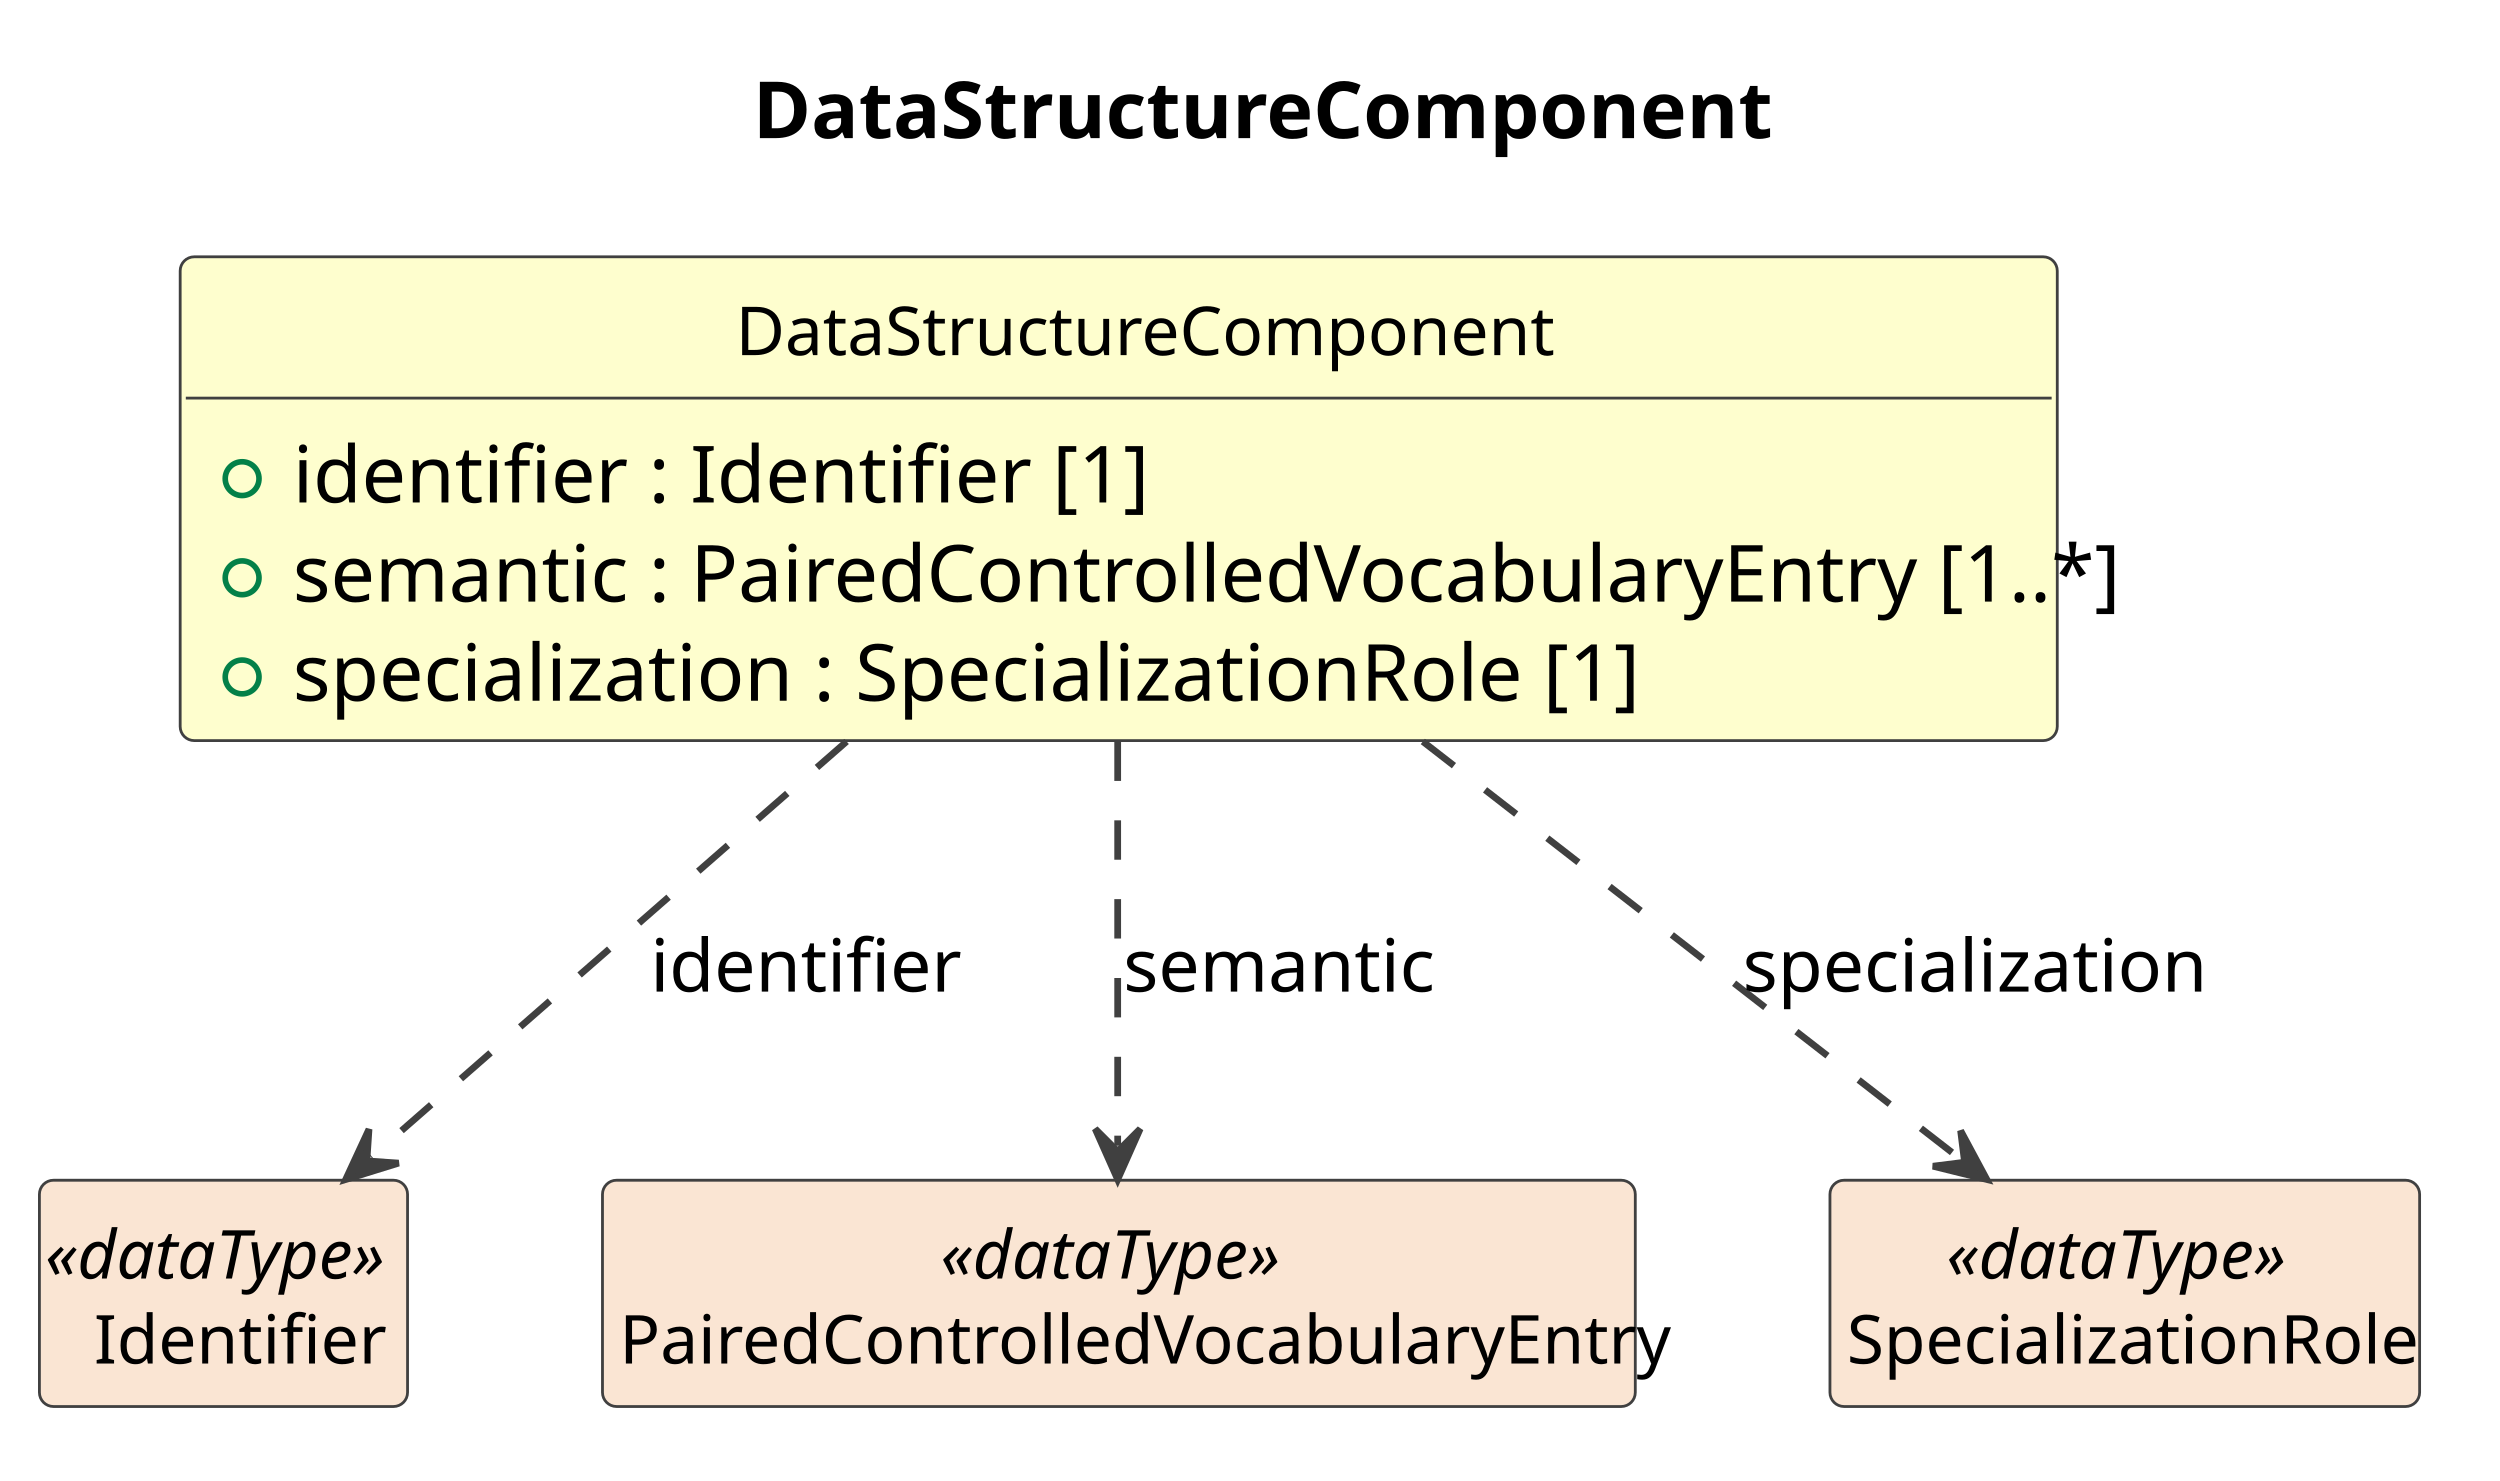
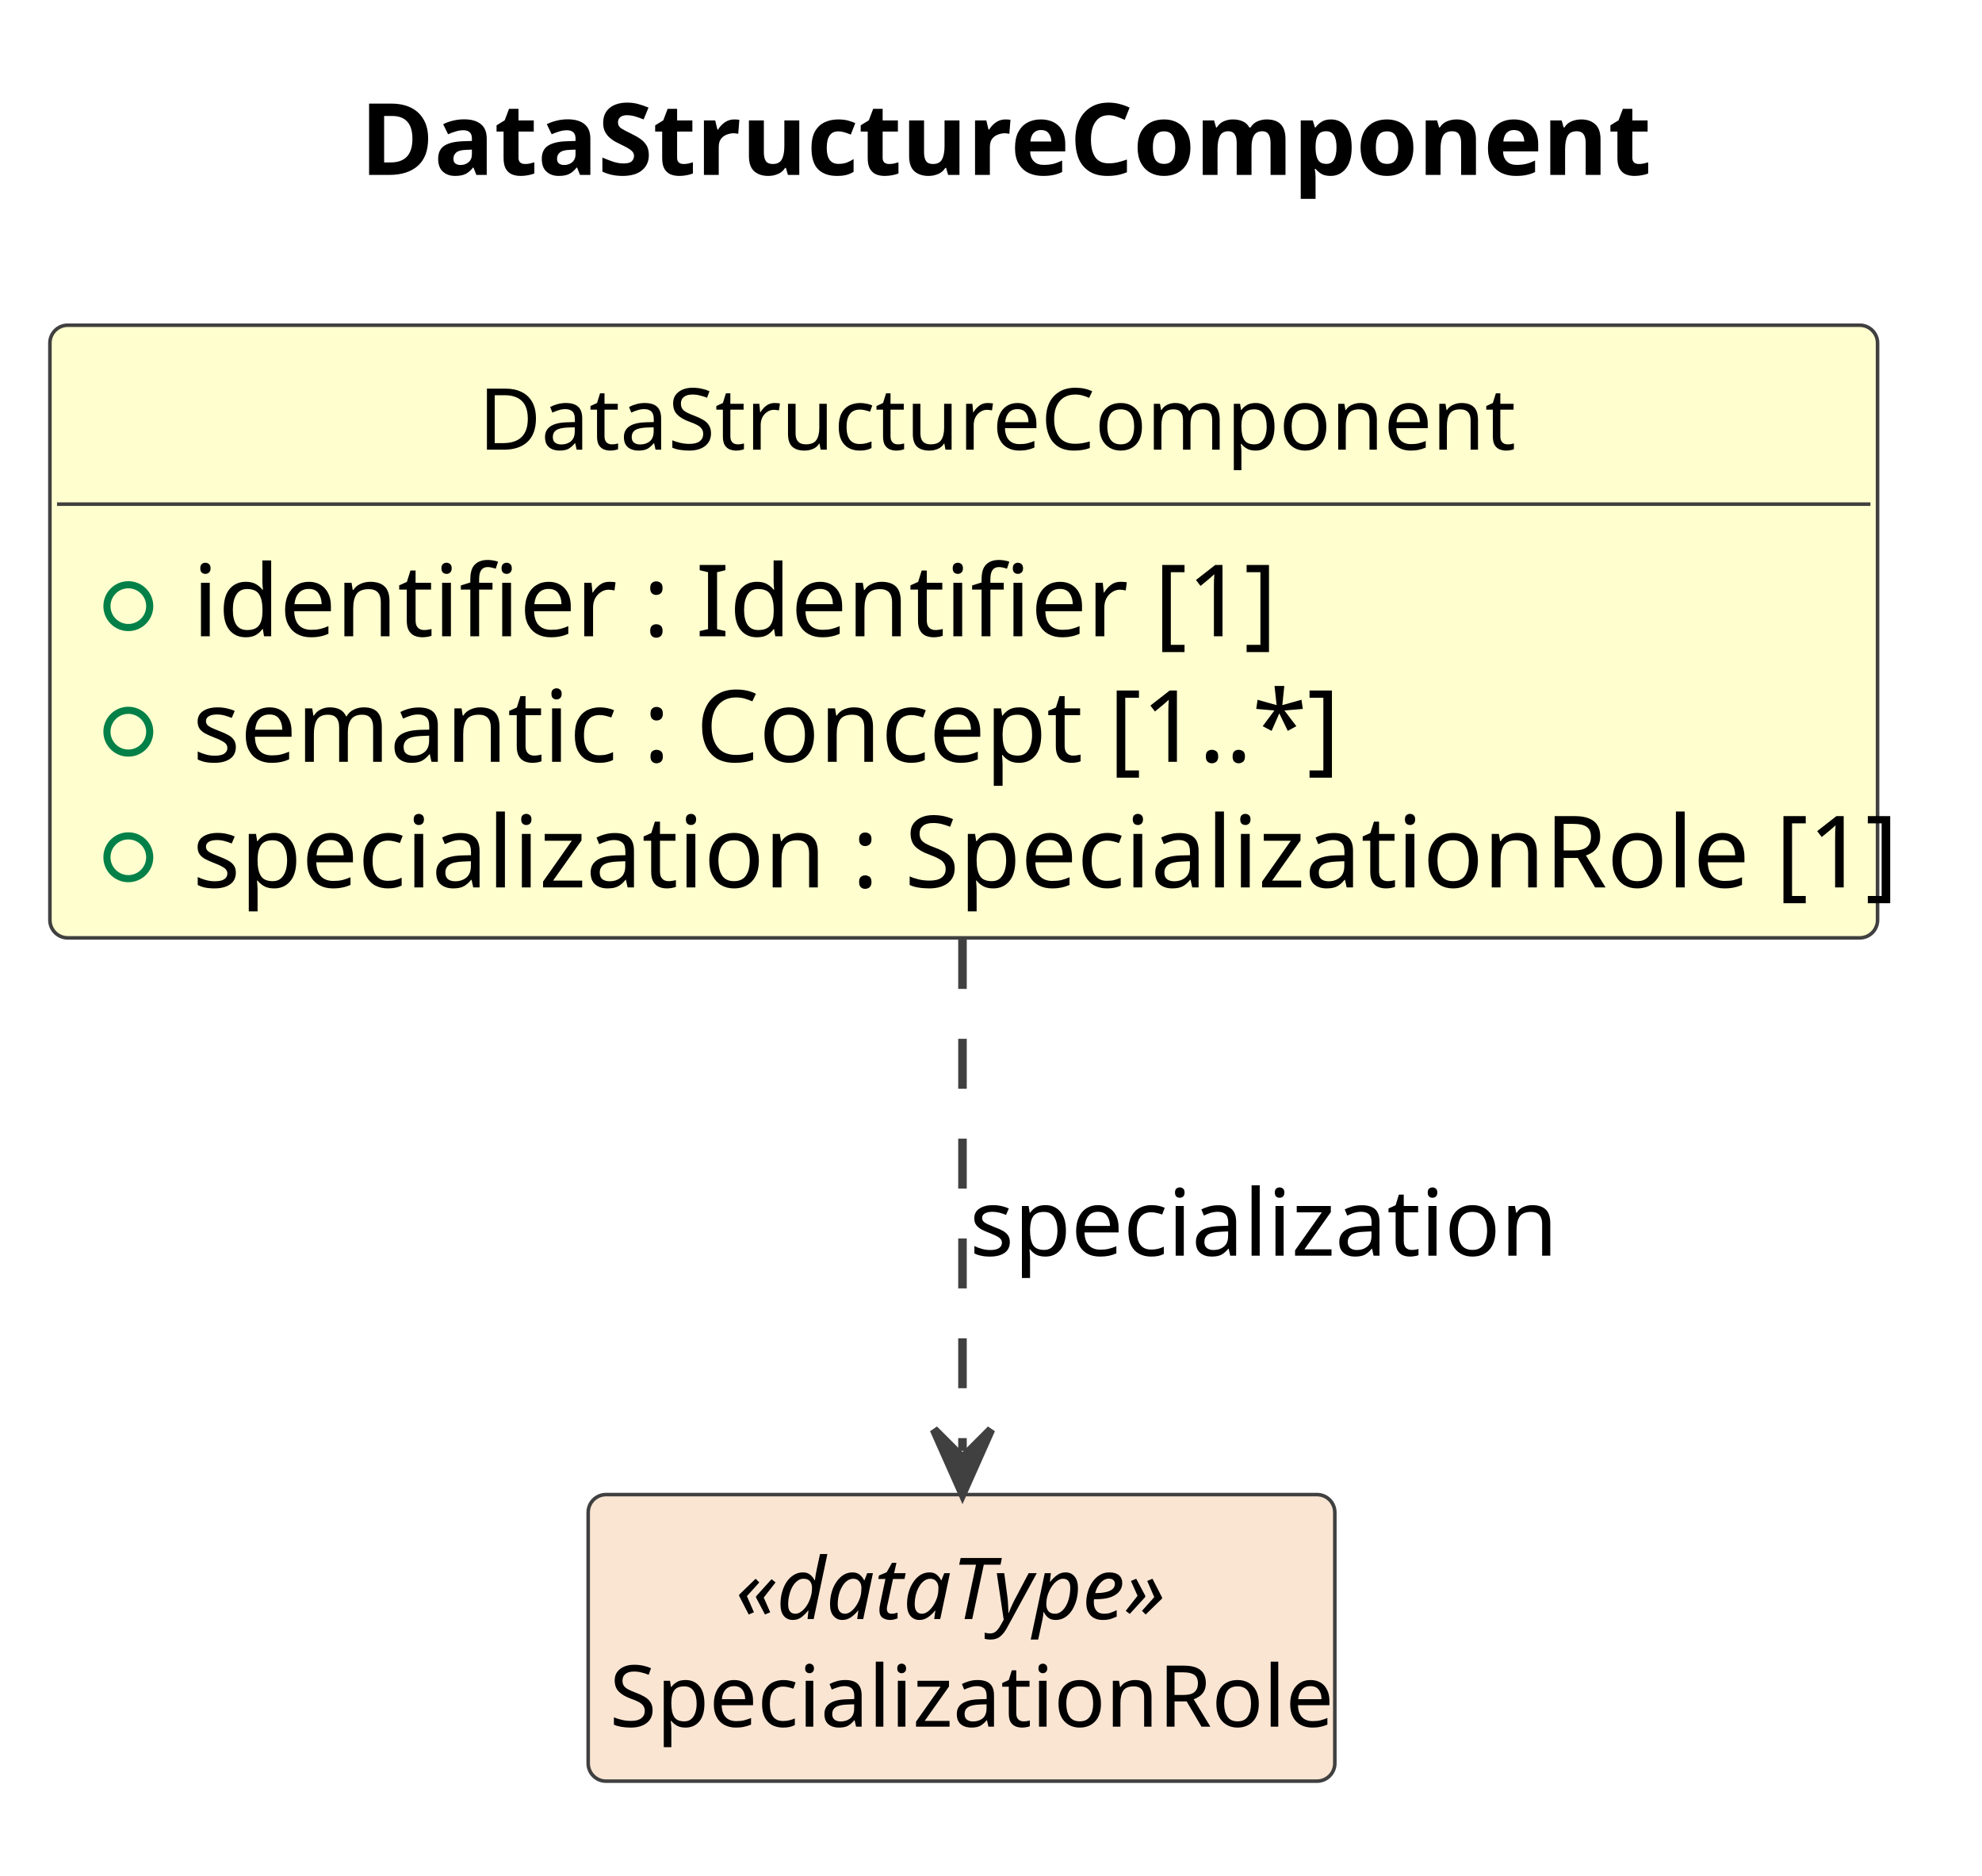
- <svg xmlns="http://www.w3.org/2000/svg" contentStyleType="text/css" data-diagram-type="CLASS" height="263px" preserveAspectRatio="none" style="width:444px;height:263px;background:#FFFFFF;" version="1.1" viewBox="0 0 444 263" width="444px" zoomAndPan="magnify">
+ <svg xmlns="http://www.w3.org/2000/svg" contentStyleType="text/css" data-diagram-type="CLASS" height="263px" preserveAspectRatio="none" style="width:278px;height:263px;background:#FFFFFF;" version="1.1" viewBox="0 0 278 263" width="278px" zoomAndPan="magnify">
  <defs />
  <g>
    <g class="title" data-source-line="1">
-       <text fill="#000000" font-family="sans-serif" font-size="14" font-weight="700" lengthAdjust="spacing" textLength="170.345" x="133.69" y="24.533">DataStructureComponent</text>
+       <text fill="#000000" font-family="sans-serif" font-size="14" font-weight="700" lengthAdjust="spacing" textLength="170.345" x="50.503" y="24.533">DataStructureComponent</text>
    </g>
    <g class="entity" data-qualified-name="DataStructureComponent" data-source-line="12" id="ent0002">
-       <rect fill="#FEFECE" height="85.922" rx="2.5" ry="2.5" style="stroke:#404040;stroke-width:0.5;" width="333.371" x="32" y="45.609" />
-       <text fill="#000000" font-family="sans-serif" font-size="12" lengthAdjust="spacing" textLength="136.072" x="130.649" y="63.066">DataStructureComponent</text>
-       <line style="stroke:#404040;stroke-width:0.5;" x1="33" x2="364.371" y1="70.703" y2="70.703" />
+       <rect fill="#FEFECE" height="85.922" rx="2.5" ry="2.5" style="stroke:#404040;stroke-width:0.5;" width="256.351" x="7" y="45.609" />
+       <text fill="#000000" font-family="sans-serif" font-size="12" lengthAdjust="spacing" textLength="136.072" x="67.139" y="63.066">DataStructureComponent</text>
+       <line style="stroke:#404040;stroke-width:0.5;" x1="8" x2="262.351" y1="70.703" y2="70.703" />
      <g data-visibility-modifier="PUBLIC_FIELD">
-         <ellipse cx="43" cy="85.008" fill="none" rx="3" ry="3" style="stroke:#038048;stroke-width:1;" />
+         <ellipse cx="18" cy="85.008" fill="none" rx="3" ry="3" style="stroke:#038048;stroke-width:1;" />
      </g>
-       <text fill="#000000" font-family="sans-serif" font-size="14" lengthAdjust="spacing" textLength="137.737" x="52" y="89.236">identifier : Identifier [1]</text>
+       <text fill="#000000" font-family="sans-serif" font-size="14" lengthAdjust="spacing" textLength="137.737" x="27" y="89.236">identifier : Identifier [1]</text>
      <g data-visibility-modifier="PUBLIC_FIELD">
-         <ellipse cx="43" cy="102.617" fill="none" rx="3" ry="3" style="stroke:#038048;stroke-width:1;" />
+         <ellipse cx="18" cy="102.617" fill="none" rx="3" ry="3" style="stroke:#038048;stroke-width:1;" />
      </g>
-       <text fill="#000000" font-family="sans-serif" font-size="14" lengthAdjust="spacing" textLength="307.371" x="52" y="106.846">semantic : PairedControlledVocabularyEntry [1..*]</text>
+       <text fill="#000000" font-family="sans-serif" font-size="14" lengthAdjust="spacing" textLength="152.517" x="27" y="106.846">semantic : Concept [1..*]</text>
      <g data-visibility-modifier="PUBLIC_FIELD">
-         <ellipse cx="43" cy="120.227" fill="none" rx="3" ry="3" style="stroke:#038048;stroke-width:1;" />
+         <ellipse cx="18" cy="120.227" fill="none" rx="3" ry="3" style="stroke:#038048;stroke-width:1;" />
      </g>
-       <text fill="#000000" font-family="sans-serif" font-size="14" lengthAdjust="spacing" textLength="230.351" x="52" y="124.455">specialization : SpecializationRole [1]</text>
+       <text fill="#000000" font-family="sans-serif" font-size="14" lengthAdjust="spacing" textLength="230.351" x="27" y="124.455">specialization : SpecializationRole [1]</text>
    </g>
-     <g class="entity" data-qualified-name="Identifier" data-source-line="17" id="ent0003">
-       <rect fill="#FAE5D3" height="40.188" rx="2.5" ry="2.5" style="stroke:#404040;stroke-width:0.5;" width="65.381" x="7" y="209.609" />
-       <text fill="#000000" font-family="sans-serif" font-size="12" font-style="italic" lengthAdjust="spacing" textLength="63.381" x="8" y="227.066">«dataType»</text>
-       <text fill="#000000" font-family="sans-serif" font-size="12" lengthAdjust="spacing" textLength="46.025" x="16.678" y="242.16">Identifier</text>
-     </g>
-     <g class="entity" data-qualified-name="PairedControlledVocabularyEntry" data-source-line="19" id="ent0005">
-       <rect fill="#FAE5D3" height="40.188" rx="2.5" ry="2.5" style="stroke:#404040;stroke-width:0.5;" width="183.428" x="107" y="209.609" />
-       <text fill="#000000" font-family="sans-serif" font-size="12" font-style="italic" lengthAdjust="spacing" textLength="63.381" x="167.023" y="227.066">«dataType»</text>
-       <text fill="#000000" font-family="sans-serif" font-size="12" lengthAdjust="spacing" textLength="177.428" x="110" y="242.16">PairedControlledVocabularyEntry</text>
-     </g>
-     <g class="entity" data-qualified-name="SpecializationRole" data-source-line="21" id="ent0007">
-       <rect fill="#FAE5D3" height="40.188" rx="2.5" ry="2.5" style="stroke:#404040;stroke-width:0.5;" width="104.725" x="325" y="209.609" />
-       <text fill="#000000" font-family="sans-serif" font-size="12" font-style="italic" lengthAdjust="spacing" textLength="63.381" x="345.672" y="227.066">«dataType»</text>
-       <text fill="#000000" font-family="sans-serif" font-size="12" lengthAdjust="spacing" textLength="98.725" x="328" y="242.16">SpecializationRole</text>
+     <g class="entity" data-qualified-name="SpecializationRole" data-source-line="17" id="ent0003">
+       <rect fill="#FAE5D3" height="40.188" rx="2.5" ry="2.5" style="stroke:#404040;stroke-width:0.5;" width="104.725" x="82.5" y="209.609" />
+       <text fill="#000000" font-family="sans-serif" font-size="12" font-style="italic" lengthAdjust="spacing" textLength="63.381" x="103.172" y="227.066">«dataType»</text>
+       <text fill="#000000" font-family="sans-serif" font-size="12" lengthAdjust="spacing" textLength="98.725" x="85.5" y="242.16">SpecializationRole</text>
    </g>
    <g class="link" data-entity-1="ent0002" data-entity-2="ent0003" data-link-type="dependency" data-source-line="18" id="lnk4">
-       <path codeLine="18" d="M150.36,131.689 C120.75,157.579 88.737,185.57 65.907,205.53" fill="none" id="DataStructureComponent-to-Identifier" style="stroke:#404040;stroke-width:1.2;stroke-dasharray:7,7;" />
-       <polygon fill="#404040" points="61.39,209.479,70.798,206.567,65.154,206.188,65.533,200.544,61.39,209.479" style="stroke:#404040;stroke-width:1.2;" />
-       <text fill="#000000" font-family="sans-serif" font-size="13" lengthAdjust="spacing" textLength="49.137" x="115.5" y="176.105">identifier</text>
-     </g>
-     <g class="link" data-entity-1="ent0002" data-entity-2="ent0005" data-link-type="dependency" data-source-line="20" id="lnk6">
-       <path codeLine="20" d="M198.5,131.689 C198.5,157.579 198.5,183.519 198.5,203.479" fill="none" id="DataStructureComponent-to-PairedControlledVocabularyEntry" style="stroke:#404040;stroke-width:1.2;stroke-dasharray:7,7;" />
-       <polygon fill="#404040" points="198.5,209.479,202.5,200.479,198.5,204.479,194.5,200.479,198.5,209.479" style="stroke:#404040;stroke-width:1.2;" />
-       <text fill="#000000" font-family="sans-serif" font-size="13" lengthAdjust="spacing" textLength="52.019" x="199.5" y="176.105">semantic</text>
-     </g>
-     <g class="link" data-entity-1="ent0002" data-entity-2="ent0007" data-link-type="dependency" data-source-line="22" id="lnk8">
-       <path codeLine="22" d="M252.69,131.689 C286.03,157.579 322.411,185.84 348.121,205.8" fill="none" id="DataStructureComponent-to-SpecializationRole" style="stroke:#404040;stroke-width:1.2;stroke-dasharray:7,7;" />
-       <polygon fill="#404040" points="352.86,209.479,348.204,200.801,348.911,206.413,343.298,207.12,352.86,209.479" style="stroke:#404040;stroke-width:1.2;" />
-       <text fill="#000000" font-family="sans-serif" font-size="13" lengthAdjust="spacing" textLength="78.044" x="309.5" y="176.105">specialization</text>
+       <path codeLine="18" d="M135,131.689 C135,157.579 135,183.519 135,203.479" fill="none" id="DataStructureComponent-to-SpecializationRole" style="stroke:#404040;stroke-width:1.2;stroke-dasharray:7,7;" />
+       <polygon fill="#404040" points="135,209.479,139,200.479,135,204.479,131,200.479,135,209.479" style="stroke:#404040;stroke-width:1.2;" />
+       <text fill="#000000" font-family="sans-serif" font-size="13" lengthAdjust="spacing" textLength="78.044" x="136" y="176.105">specialization</text>
    </g>
  </g>
</svg>
